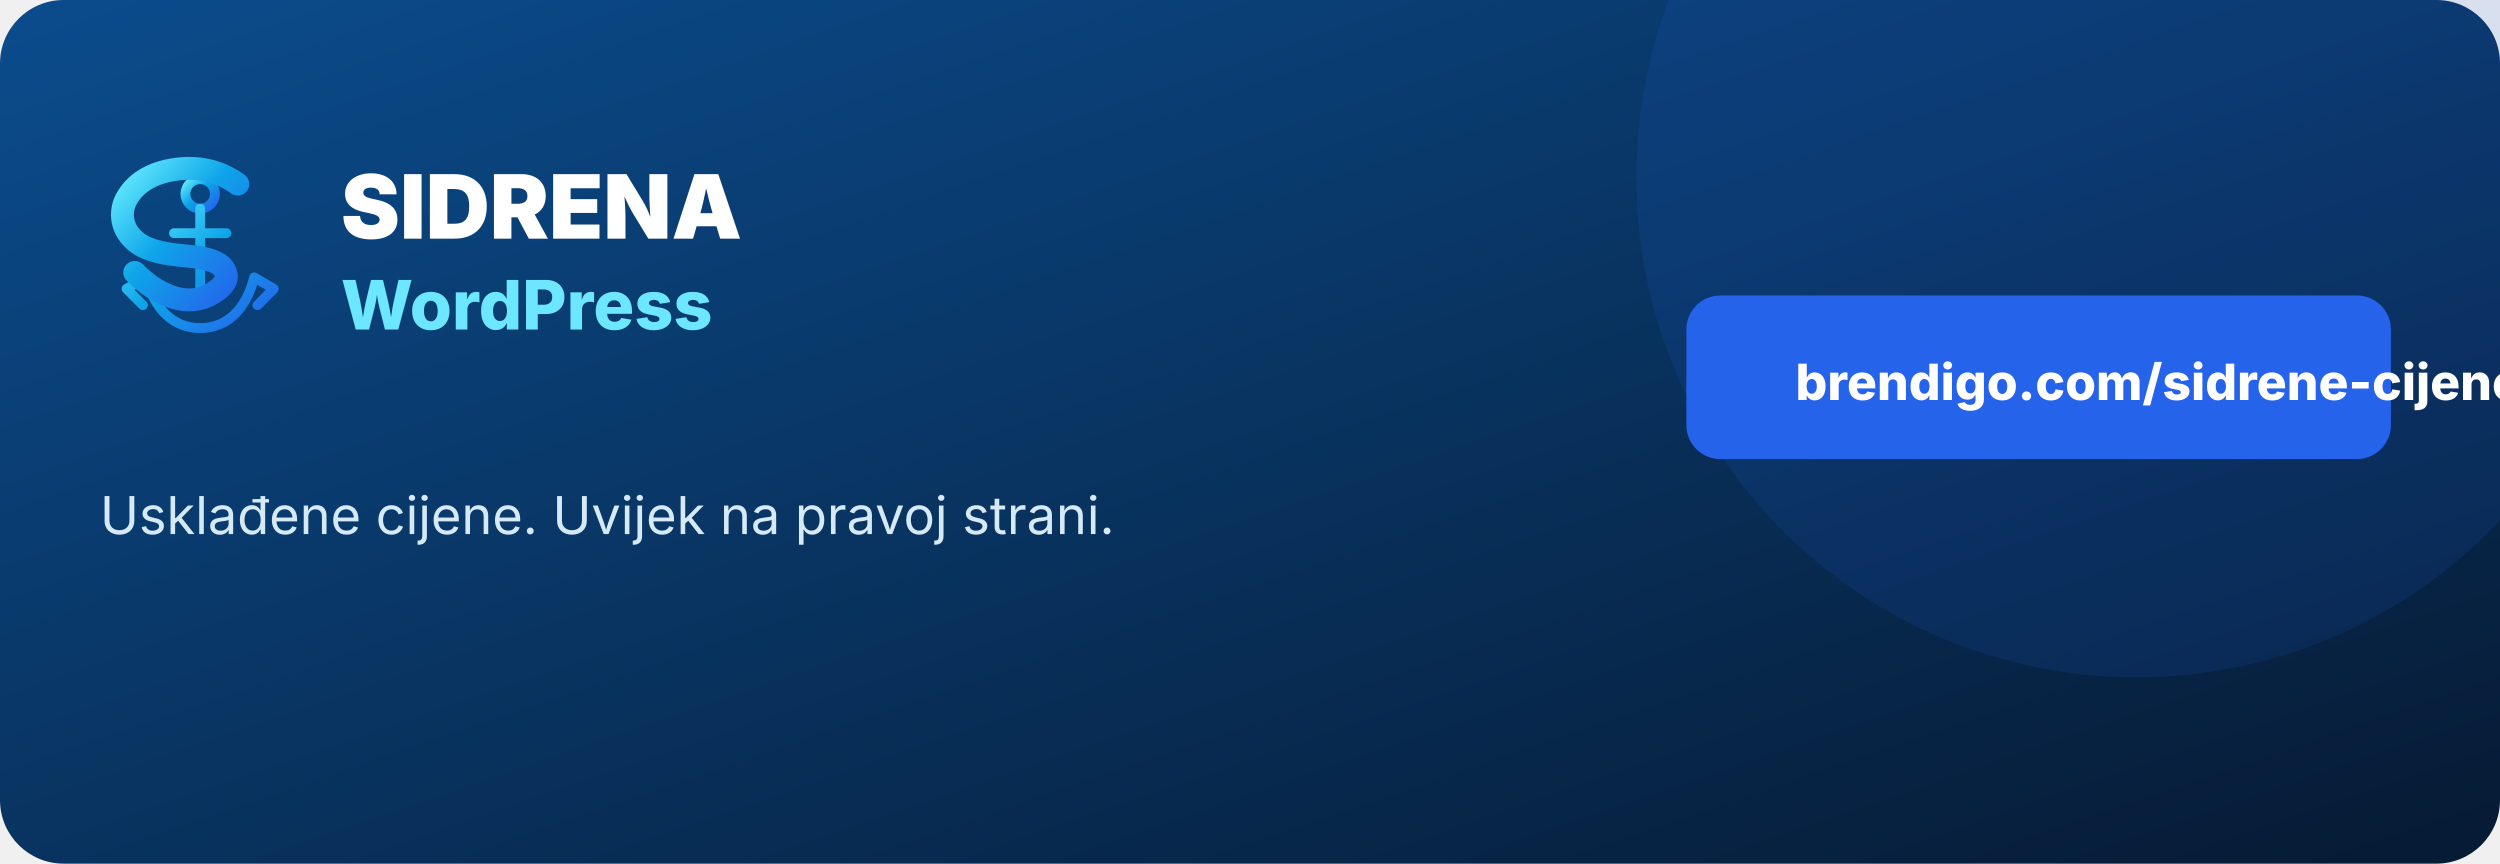
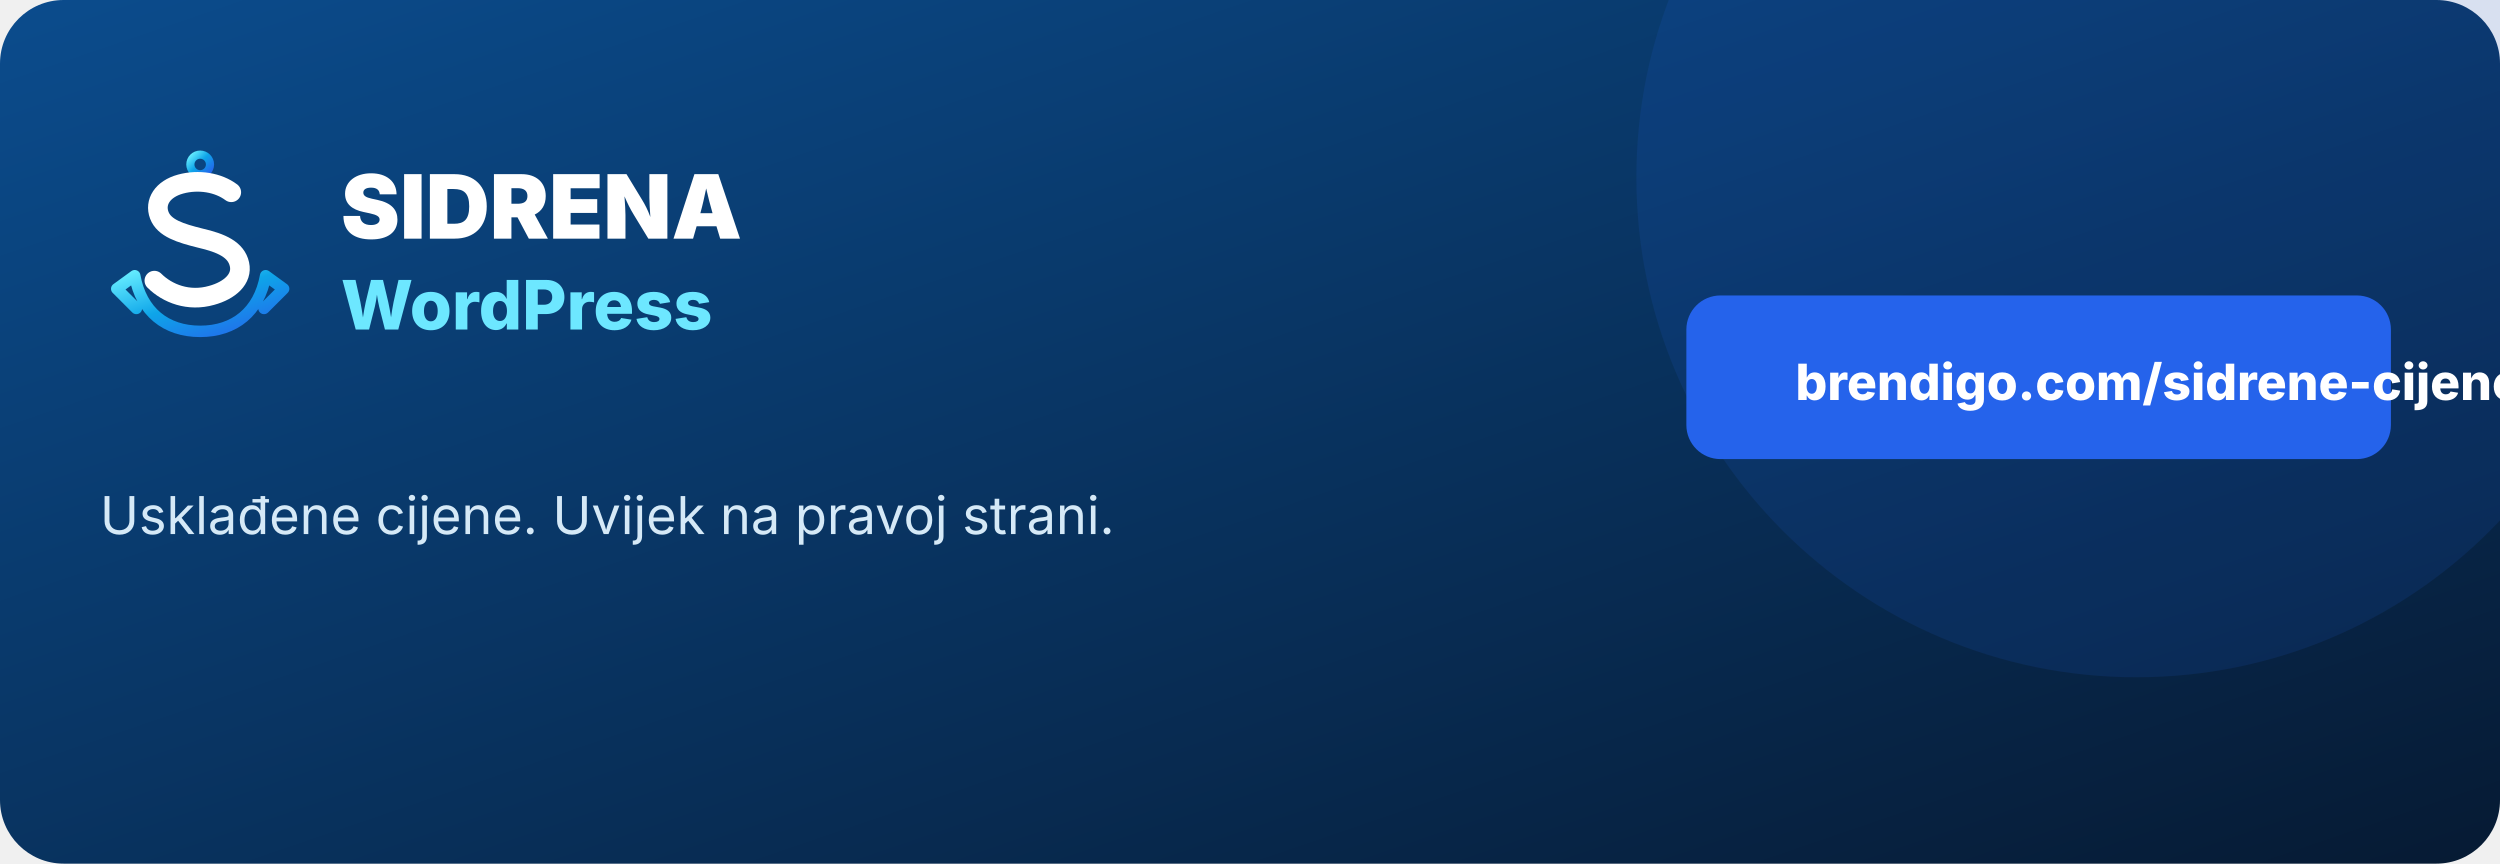
<svg xmlns="http://www.w3.org/2000/svg" viewBox="0 0 1100 380" role="img" aria-labelledby="t">
  <defs>
    <linearGradient id="n" x1="0" y1="0" x2="1" y2="1">
      <stop stop-color="#0B4C8D" />
      <stop offset="1" stop-color="#061A33" />
    </linearGradient>
    <linearGradient id="m" x1="0" y1="0" x2="1" y2="1">
      <stop stop-color="#65ECFF" />
      <stop offset=".45" stop-color="#0EA5E9" />
      <stop offset="1" stop-color="#2563EB" />
    </linearGradient>
  </defs>
  <rect width="1100" height="380" rx="28" fill="url(#n)" />
  <circle cx="940" cy="78" r="220" fill="#2563EB" opacity=".12" />
  <g transform="translate(42 63) scale(.72)">
    <g fill="none" stroke="url(#m)" stroke-linecap="round" stroke-linejoin="round">
-       <circle cx="64" cy="31" r="9" stroke-width="6" />
-       <path d="M64 40v52M48 55h32M31 82c5 20 17 31 33 31s28-11 33-31M31 82l-12 7 10 10m68-17 12 7-10 10" stroke-width="6" />
-       <path d="M87 25c-11-8-24-11-38-9-15 2-26 9-31 20-4 10 0 21 11 27 8 4 17 5 27 6 13 1 21 4 23 9 3 5-1 10-8 14-8 5-19 5-29 0-7-3-13-8-18-13" stroke-width="14" />
+       <circle cx="64" cy="13" r="6" stroke-width="5" />
+       <path d="M64 20V104" stroke-width="8" />
+       <path d="M44 48H84" stroke-width="7" />
+       <path d="M24 81C28 103 43 115 64 115C85 115 100 103 104 81M24 81L13 89L25 101M104 81L115 89L103 101" stroke-width="7" />
    </g>
+     <path d="M83 30C75 24 63 22 52 25C41 28 36 36 39 44C42 52 52 55 64 58C77 61 86 65 88 74C90 83 82 90 71 93C57 97 44 92 36 84" fill="none" stroke="#FFFFFF" stroke-width="12" stroke-linecap="round" stroke-linejoin="round" />
  </g>
  <text x="150" y="105" fill="#fff" font-family="Inter,Segoe UI,Arial,sans-serif" font-size="39" font-weight="850">SIDRENA</text>
  <text x="150" y="145" fill="#6DE7FF" font-family="Inter,Segoe UI,Arial,sans-serif" font-size="30" font-weight="800">WordPress</text>
  <text x="44" y="235" fill="#D5E9F7" font-family="Inter,Segoe UI,Arial,sans-serif" font-size="23">Usklađene cijene. Uvijek na pravoj strani.</text>
  <rect x="742" y="130" width="310" height="72" rx="15" fill="#2563EB" />
  <text x="790" y="176" fill="#fff" font-family="Inter,Segoe UI,Arial,sans-serif" font-size="22" font-weight="800">brendigo.com/sidrene-cijene</text>
</svg>
